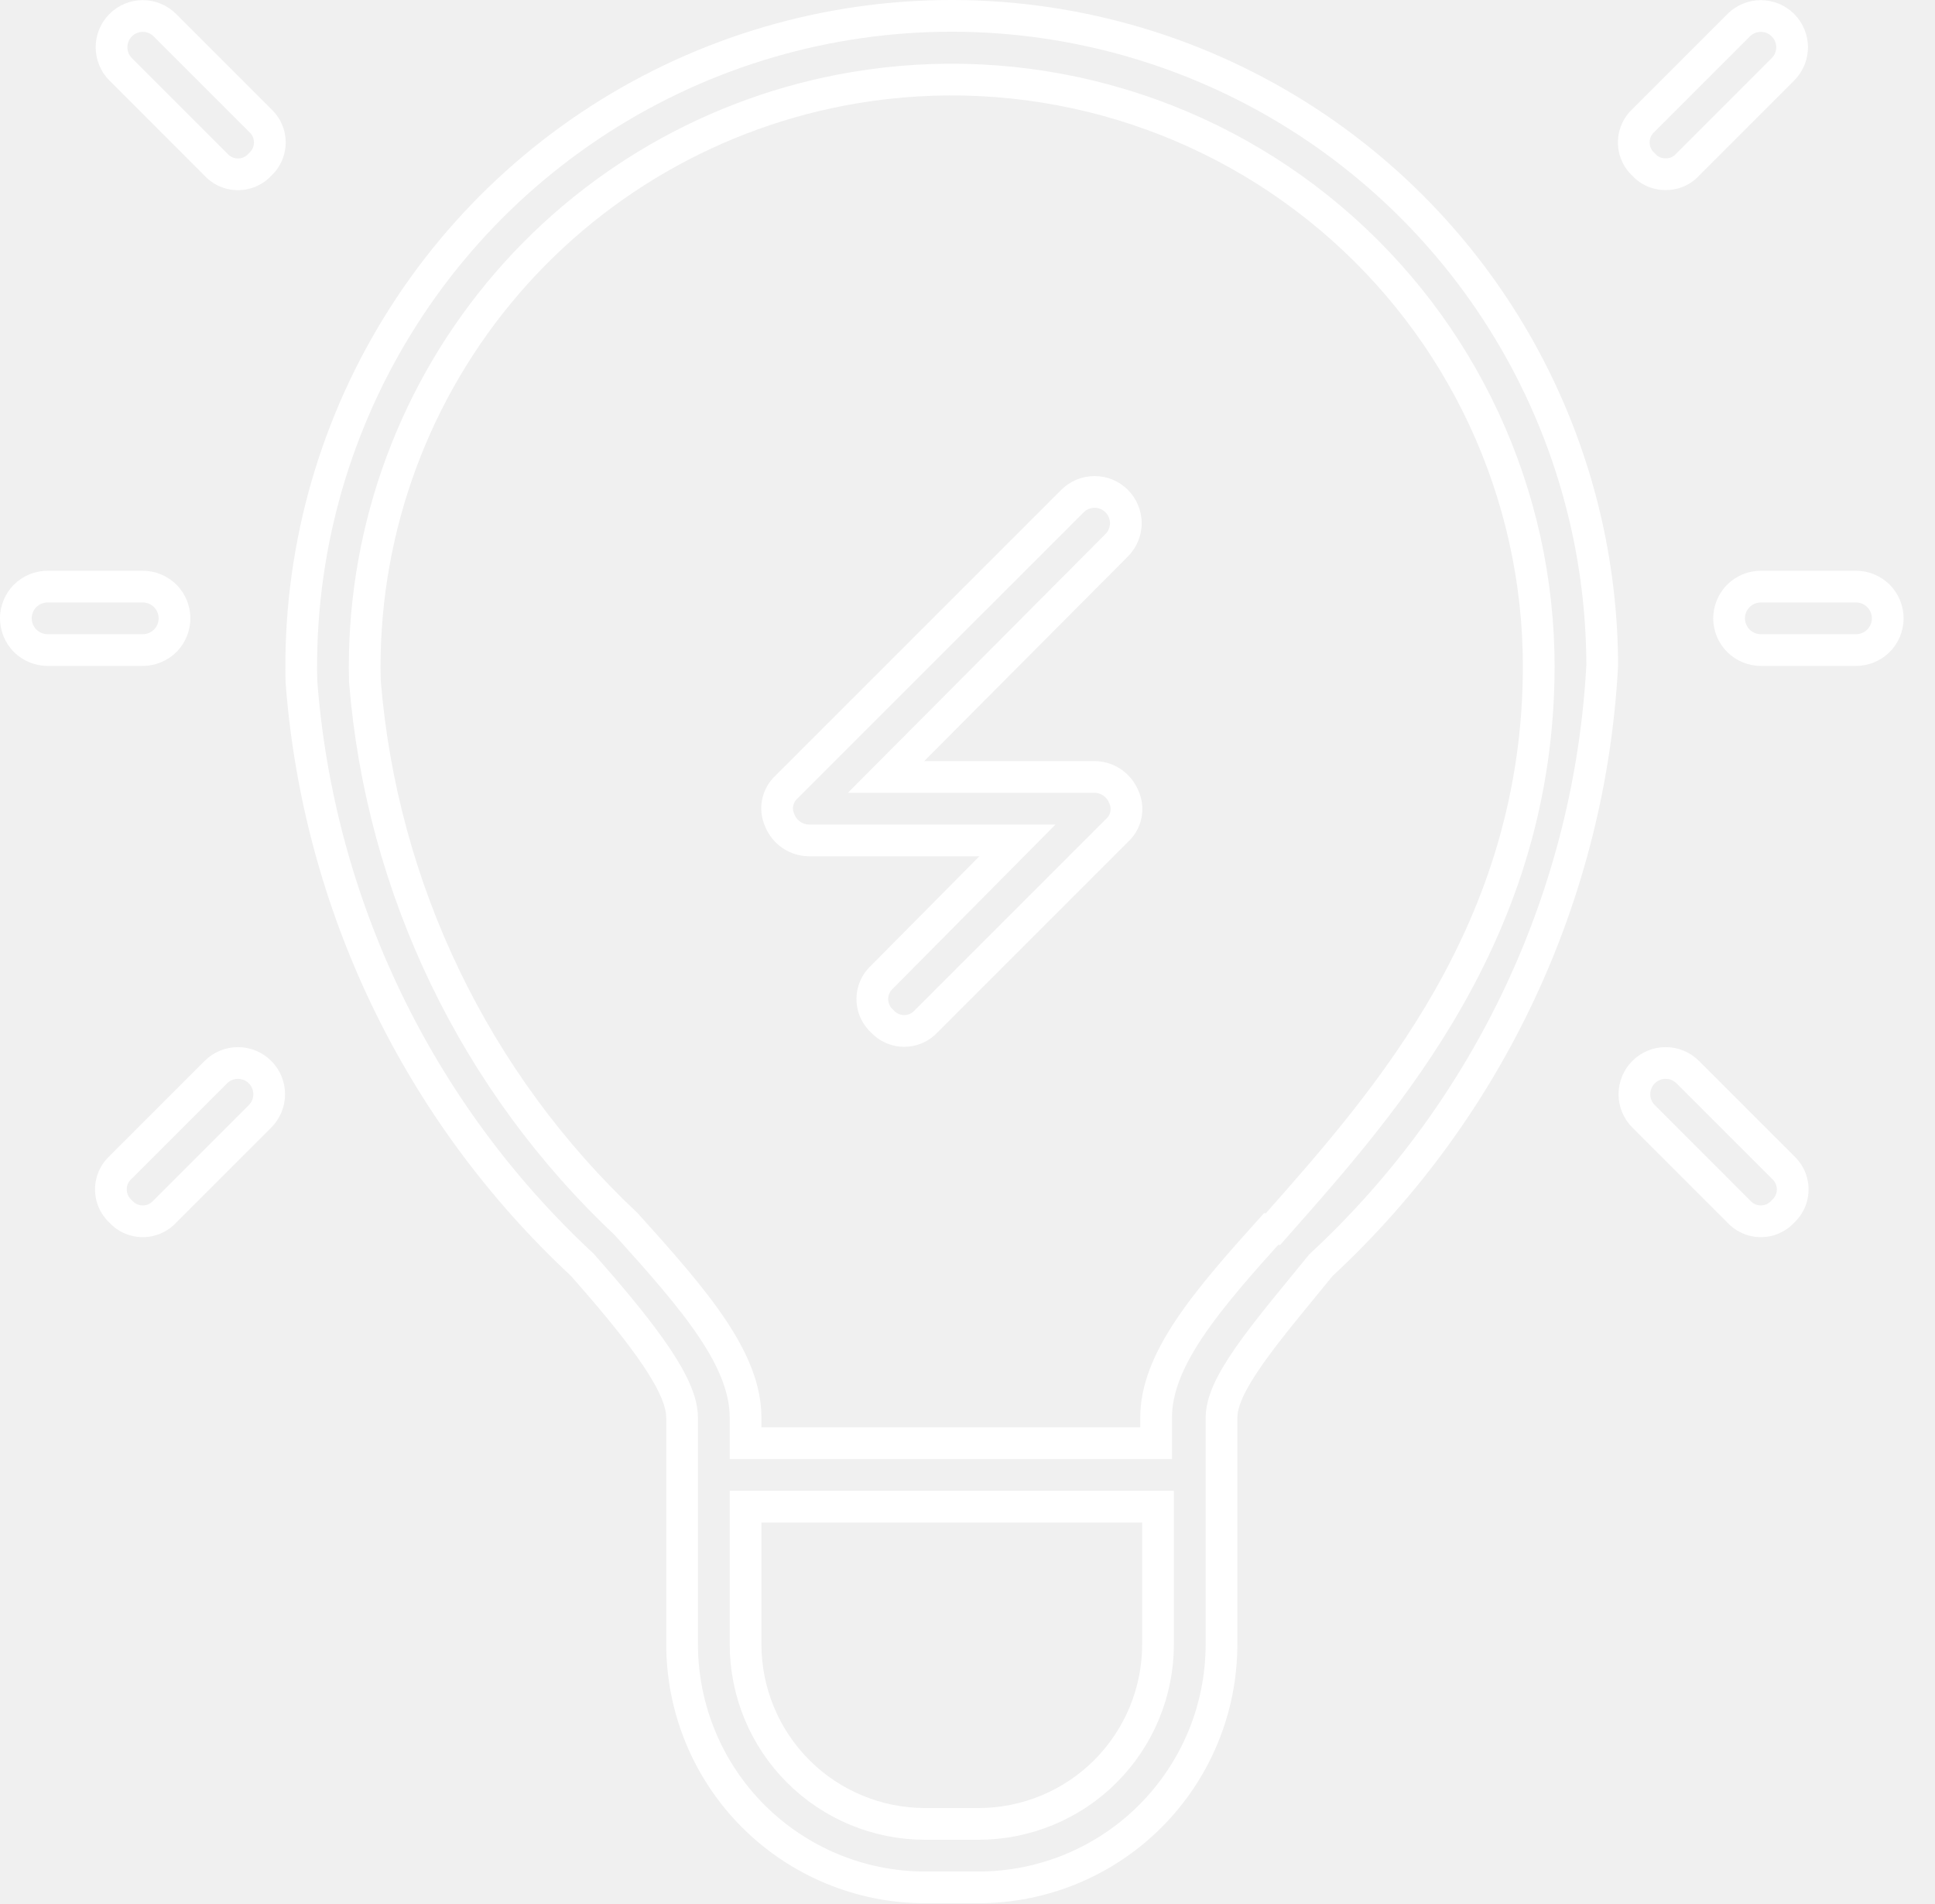
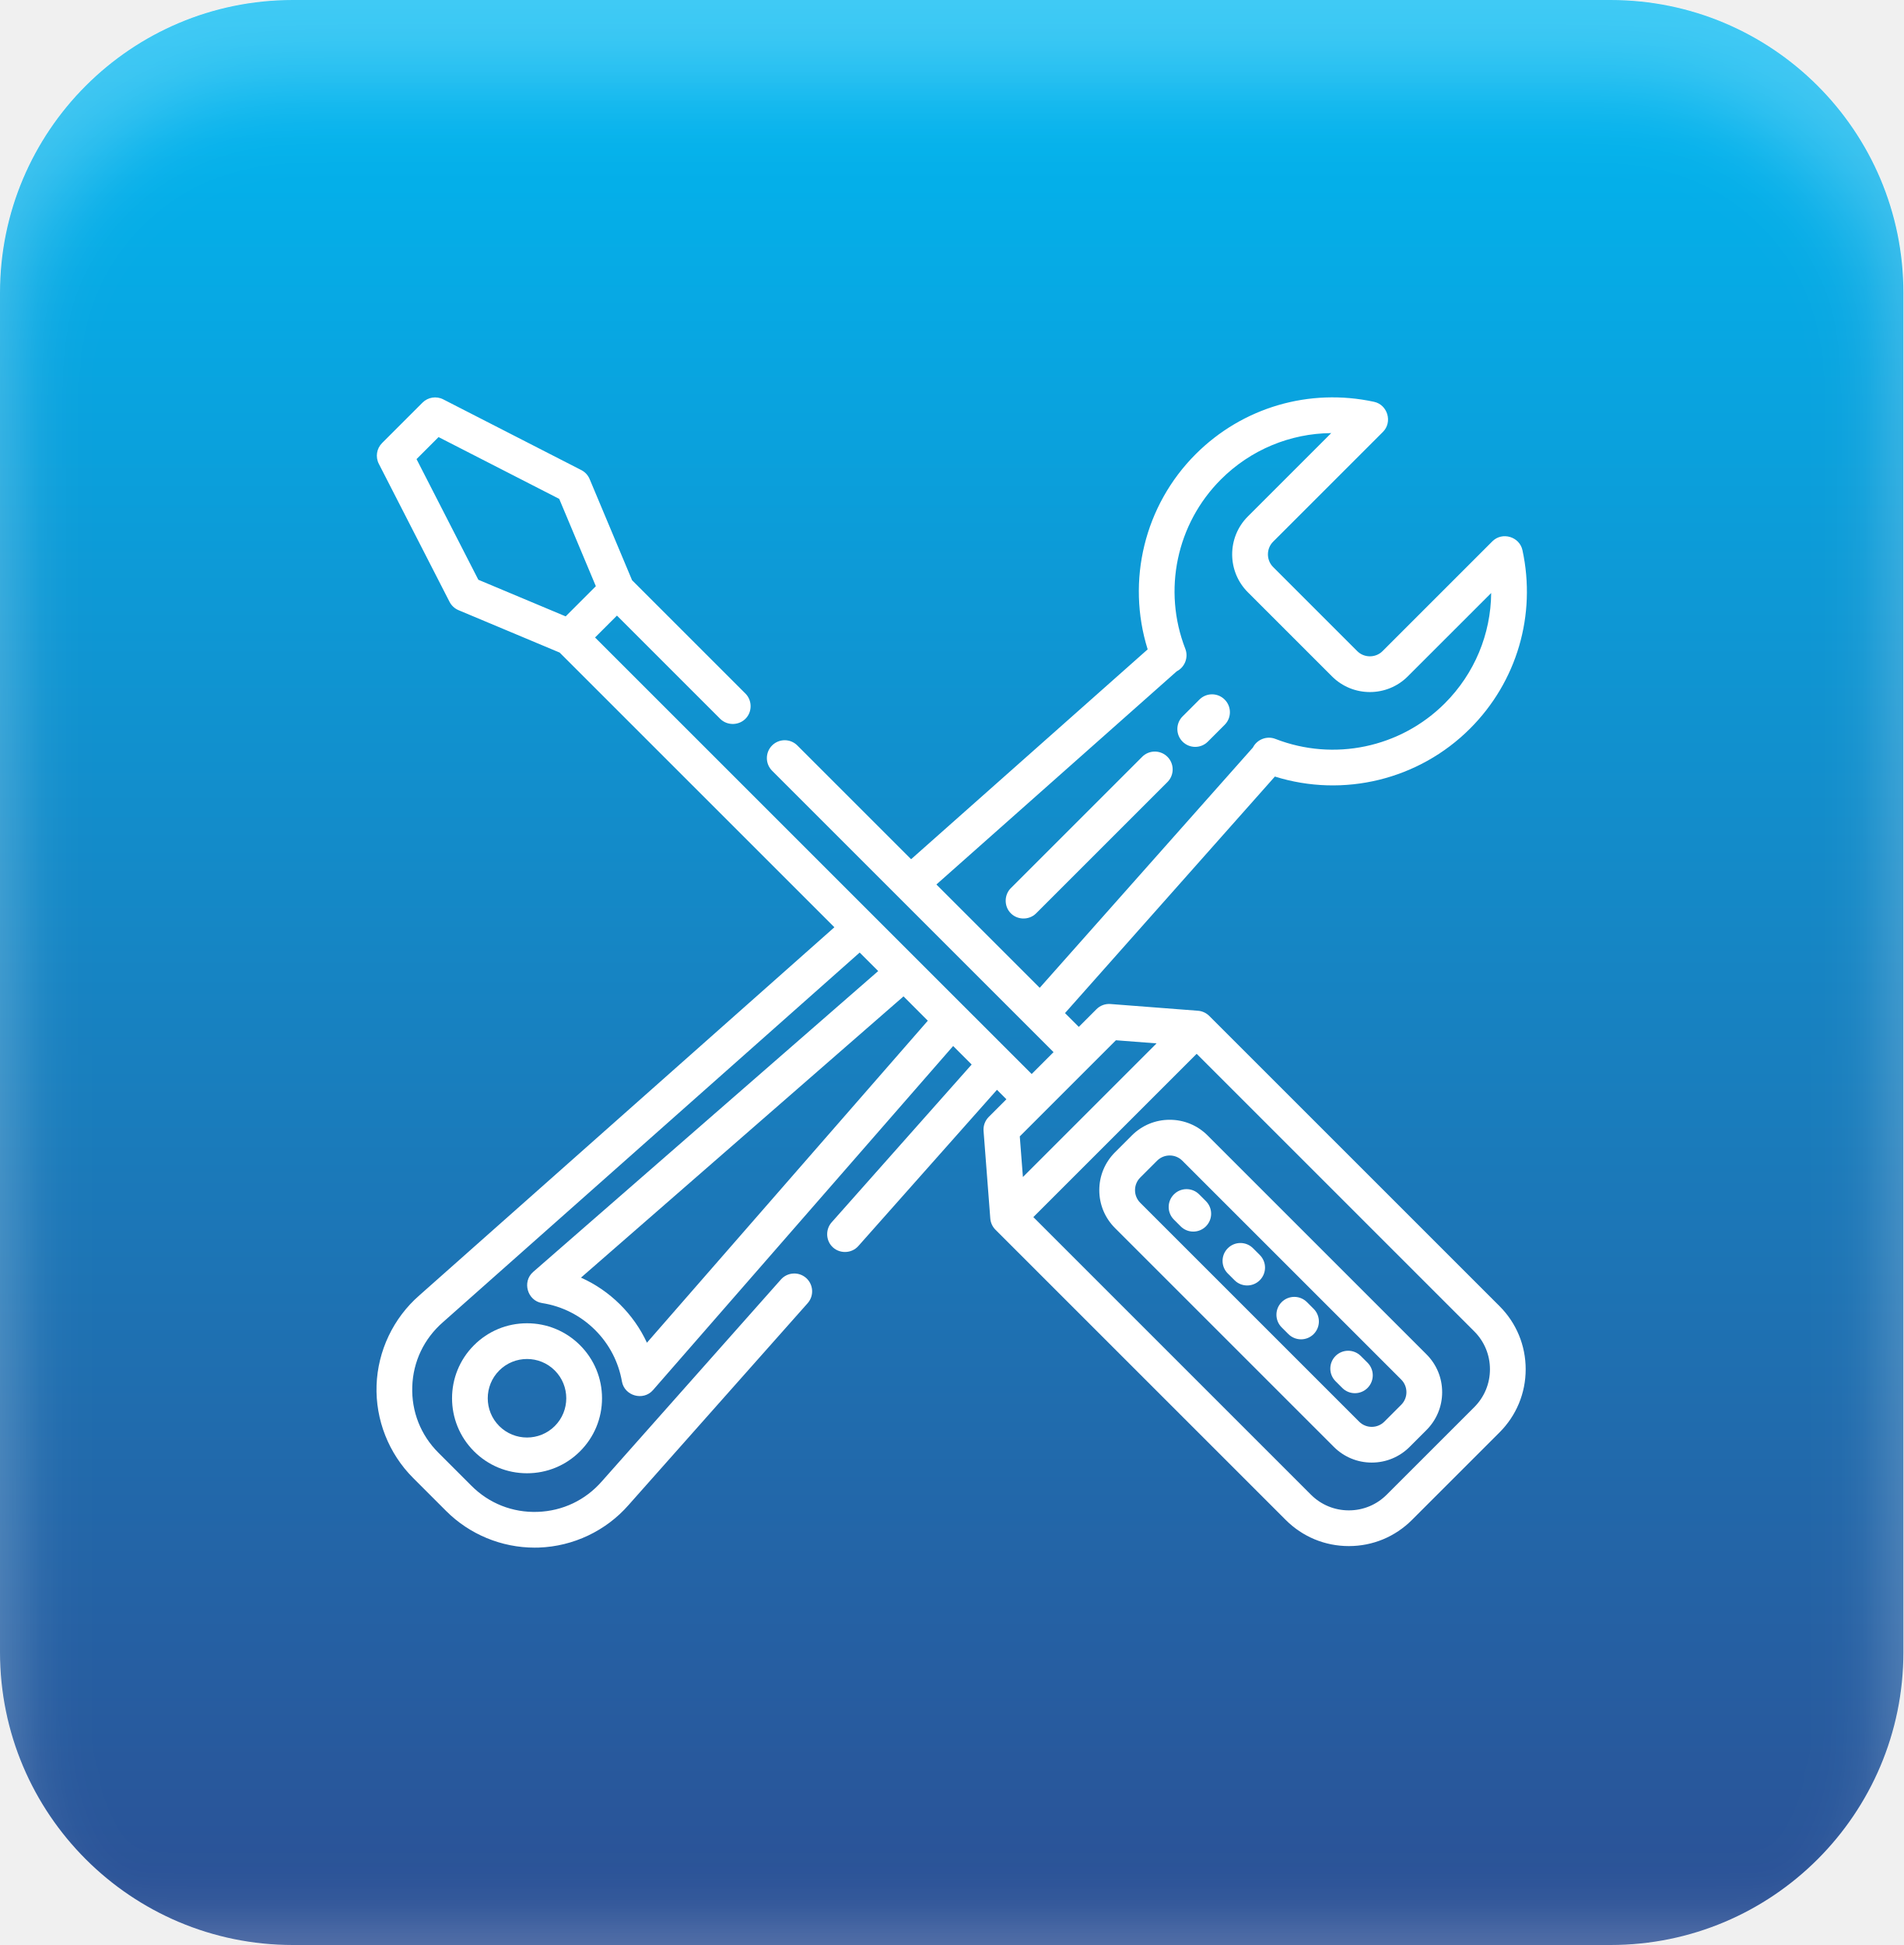
- <svg xmlns="http://www.w3.org/2000/svg" width="61" height="60" viewBox="0 0 61 60" fill="none">
-   <mask id="path-1-inside-1_155_1695" fill="white">
-     <path d="M43.567 4.971C40.477 2.356 36.697 0.689 32.682 0.172C28.667 -0.345 24.588 0.309 20.936 2.056C17.285 3.803 14.215 6.567 12.098 10.018C9.98 13.468 8.905 17.456 9.002 21.503C9.537 28.655 12.752 35.342 18.003 40.227C19.533 41.967 21.003 43.767 21.003 44.697V51.839C21.003 52.91 21.215 53.972 21.625 54.962C22.035 55.952 22.636 56.852 23.394 57.61C24.152 58.367 25.052 58.969 26.042 59.379C27.032 59.789 28.093 60 29.165 60H30.845C33.01 60 35.086 59.14 36.616 57.61C38.147 56.079 39.007 54.003 39.007 51.839V44.697C39.007 43.767 40.597 41.967 42.007 40.227C47.391 35.227 50.619 28.33 51.009 20.993C51.006 17.942 50.34 14.929 49.054 12.162C47.769 9.395 45.897 6.941 43.567 4.971ZM30.845 56.999H29.165C27.796 56.999 26.483 56.456 25.516 55.488C24.548 54.52 24.004 53.207 24.004 51.839V47.998H36.006V51.839C36.006 53.207 35.462 54.52 34.495 55.488C33.527 56.456 32.214 56.999 30.845 56.999ZM39.847 38.246C37.656 40.677 35.946 42.627 35.946 44.697V44.998H24.004V44.697C24.004 42.627 22.294 40.677 20.103 38.246C15.409 33.846 12.521 27.856 12.002 21.444C11.898 17.115 13.358 12.895 16.113 9.555C18.869 6.215 22.735 3.981 27.005 3.26C29.584 2.824 32.229 2.956 34.752 3.646C37.276 4.336 39.62 5.568 41.619 7.256C43.618 8.944 45.226 11.047 46.329 13.42C47.432 15.792 48.005 18.377 48.008 20.993C48.008 29.095 43.327 34.376 39.907 38.246H39.847Z" />
-     <path d="M58.51 17.993H55.509C55.111 17.993 54.73 18.151 54.449 18.432C54.167 18.714 54.009 19.095 54.009 19.493C54.009 19.891 54.167 20.273 54.449 20.554C54.73 20.835 55.111 20.993 55.509 20.993H58.51C58.908 20.993 59.289 20.835 59.571 20.554C59.852 20.273 60.01 19.891 60.01 19.493C60.01 19.095 59.852 18.714 59.571 18.432C59.289 18.151 58.908 17.993 58.51 17.993Z" />
-     <path d="M6.001 19.493C6.001 19.095 5.843 18.714 5.562 18.432C5.28 18.151 4.899 17.993 4.501 17.993H1.5C1.102 17.993 0.721 18.151 0.439 18.432C0.158 18.714 0 19.095 0 19.493C0 19.891 0.158 20.273 0.439 20.554C0.721 20.835 1.102 20.993 1.5 20.993H4.501C4.899 20.993 5.28 20.835 5.562 20.554C5.843 20.273 6.001 19.891 6.001 19.493Z" />
-     <path d="M5.551 0.44C5.272 0.161 4.895 0.005 4.501 0.005C4.107 0.005 3.729 0.161 3.451 0.44C3.172 0.718 3.016 1.096 3.016 1.49C3.016 1.884 3.172 2.262 3.451 2.54L6.451 5.541C6.586 5.684 6.748 5.799 6.929 5.877C7.11 5.955 7.304 5.995 7.501 5.995C7.698 5.995 7.893 5.955 8.073 5.877C8.254 5.799 8.417 5.684 8.551 5.541C8.695 5.406 8.809 5.243 8.888 5.063C8.966 4.882 9.006 4.687 9.006 4.491C9.006 4.294 8.966 4.099 8.888 3.918C8.809 3.738 8.695 3.575 8.551 3.44L5.551 0.44Z" />
-     <path d="M52.509 5.991C52.706 5.993 52.901 5.954 53.082 5.877C53.262 5.799 53.425 5.685 53.559 5.541L56.559 2.54C56.838 2.262 56.995 1.884 56.995 1.49C56.995 1.096 56.838 0.718 56.559 0.44C56.281 0.161 55.903 0.005 55.509 0.005C55.115 0.005 54.738 0.161 54.459 0.44L51.459 3.44C51.315 3.575 51.201 3.738 51.123 3.918C51.044 4.099 51.004 4.294 51.004 4.491C51.004 4.687 51.044 4.882 51.123 5.063C51.201 5.243 51.315 5.406 51.459 5.541C51.593 5.685 51.755 5.799 51.936 5.877C52.117 5.954 52.312 5.993 52.509 5.991Z" />
-     <path d="M53.559 33.446C53.281 33.167 52.903 33.011 52.509 33.011C52.115 33.011 51.737 33.167 51.459 33.446C51.18 33.724 51.024 34.102 51.024 34.496C51.024 34.89 51.18 35.267 51.459 35.546L54.459 38.546C54.594 38.69 54.757 38.804 54.937 38.883C55.118 38.961 55.312 39.001 55.509 39.001C55.706 39.001 55.901 38.961 56.081 38.883C56.262 38.804 56.425 38.69 56.559 38.546C56.703 38.412 56.817 38.249 56.896 38.068C56.974 37.888 57.014 37.693 57.014 37.496C57.014 37.299 56.974 37.105 56.896 36.924C56.817 36.743 56.703 36.581 56.559 36.446L53.559 33.446Z" />
-     <path d="M6.451 33.446L3.451 36.446C3.307 36.581 3.193 36.743 3.114 36.924C3.036 37.105 2.996 37.299 2.996 37.496C2.996 37.693 3.036 37.888 3.114 38.068C3.193 38.249 3.307 38.412 3.451 38.546C3.585 38.69 3.748 38.804 3.929 38.883C4.109 38.961 4.304 39.001 4.501 39.001C4.698 39.001 4.892 38.961 5.073 38.883C5.254 38.804 5.416 38.69 5.551 38.546L8.551 35.546C8.83 35.267 8.986 34.89 8.986 34.496C8.986 34.102 8.83 33.724 8.551 33.446C8.273 33.167 7.895 33.011 7.501 33.011C7.107 33.011 6.73 33.167 6.451 33.446Z" />
-     <path d="M33.456 15.443L24.454 24.444C24.235 24.645 24.086 24.91 24.027 25.201C23.967 25.492 24.002 25.794 24.124 26.064C24.237 26.338 24.428 26.573 24.673 26.738C24.919 26.904 25.208 26.993 25.504 26.994H30.875L27.455 30.445C27.311 30.58 27.197 30.742 27.119 30.923C27.04 31.104 27 31.298 27 31.495C27 31.692 27.04 31.887 27.119 32.067C27.197 32.248 27.311 32.411 27.455 32.545C27.589 32.689 27.752 32.803 27.933 32.882C28.113 32.96 28.308 33 28.505 33C28.702 33 28.896 32.96 29.077 32.882C29.258 32.803 29.42 32.689 29.555 32.545L35.556 26.544C35.775 26.343 35.924 26.079 35.983 25.788C36.043 25.497 36.009 25.195 35.886 24.924C35.773 24.65 35.582 24.416 35.337 24.25C35.091 24.084 34.802 23.995 34.506 23.994H29.135L35.556 17.543C35.834 17.264 35.991 16.887 35.991 16.493C35.991 16.099 35.834 15.721 35.556 15.443C35.278 15.164 34.9 15.008 34.506 15.008C34.112 15.008 33.734 15.164 33.456 15.443Z" />
-   </mask>
-   <path d="M43.567 4.971C40.477 2.356 36.697 0.689 32.682 0.172C28.667 -0.345 24.588 0.309 20.936 2.056C17.285 3.803 14.215 6.567 12.098 10.018C9.98 13.468 8.905 17.456 9.002 21.503C9.537 28.655 12.752 35.342 18.003 40.227C19.533 41.967 21.003 43.767 21.003 44.697V51.839C21.003 52.91 21.215 53.972 21.625 54.962C22.035 55.952 22.636 56.852 23.394 57.61C24.152 58.367 25.052 58.969 26.042 59.379C27.032 59.789 28.093 60 29.165 60H30.845C33.01 60 35.086 59.14 36.616 57.61C38.147 56.079 39.007 54.003 39.007 51.839V44.697C39.007 43.767 40.597 41.967 42.007 40.227C47.391 35.227 50.619 28.33 51.009 20.993C51.006 17.942 50.34 14.929 49.054 12.162C47.769 9.395 45.897 6.941 43.567 4.971ZM30.845 56.999H29.165C27.796 56.999 26.483 56.456 25.516 55.488C24.548 54.52 24.004 53.207 24.004 51.839V47.998H36.006V51.839C36.006 53.207 35.462 54.52 34.495 55.488C33.527 56.456 32.214 56.999 30.845 56.999ZM39.847 38.246C37.656 40.677 35.946 42.627 35.946 44.697V44.998H24.004V44.697C24.004 42.627 22.294 40.677 20.103 38.246C15.409 33.846 12.521 27.856 12.002 21.444C11.898 17.115 13.358 12.895 16.113 9.555C18.869 6.215 22.735 3.981 27.005 3.26C29.584 2.824 32.229 2.956 34.752 3.646C37.276 4.336 39.62 5.568 41.619 7.256C43.618 8.944 45.226 11.047 46.329 13.42C47.432 15.792 48.005 18.377 48.008 20.993C48.008 29.095 43.327 34.376 39.907 38.246H39.847Z" stroke="white" stroke-width="2" mask="url(#path-1-inside-1_155_1695)" />
-   <path d="M58.51 17.993H55.509C55.111 17.993 54.73 18.151 54.449 18.432C54.167 18.714 54.009 19.095 54.009 19.493C54.009 19.891 54.167 20.273 54.449 20.554C54.73 20.835 55.111 20.993 55.509 20.993H58.51C58.908 20.993 59.289 20.835 59.571 20.554C59.852 20.273 60.01 19.891 60.01 19.493C60.01 19.095 59.852 18.714 59.571 18.432C59.289 18.151 58.908 17.993 58.51 17.993Z" stroke="white" stroke-width="2" mask="url(#path-1-inside-1_155_1695)" />
-   <path d="M6.001 19.493C6.001 19.095 5.843 18.714 5.562 18.432C5.28 18.151 4.899 17.993 4.501 17.993H1.5C1.102 17.993 0.721 18.151 0.439 18.432C0.158 18.714 0 19.095 0 19.493C0 19.891 0.158 20.273 0.439 20.554C0.721 20.835 1.102 20.993 1.5 20.993H4.501C4.899 20.993 5.28 20.835 5.562 20.554C5.843 20.273 6.001 19.891 6.001 19.493Z" stroke="white" stroke-width="2" mask="url(#path-1-inside-1_155_1695)" />
-   <path d="M5.551 0.44C5.272 0.161 4.895 0.005 4.501 0.005C4.107 0.005 3.729 0.161 3.451 0.44C3.172 0.718 3.016 1.096 3.016 1.49C3.016 1.884 3.172 2.262 3.451 2.54L6.451 5.541C6.586 5.684 6.748 5.799 6.929 5.877C7.11 5.955 7.304 5.995 7.501 5.995C7.698 5.995 7.893 5.955 8.073 5.877C8.254 5.799 8.417 5.684 8.551 5.541C8.695 5.406 8.809 5.243 8.888 5.063C8.966 4.882 9.006 4.687 9.006 4.491C9.006 4.294 8.966 4.099 8.888 3.918C8.809 3.738 8.695 3.575 8.551 3.44L5.551 0.44Z" stroke="white" stroke-width="2" mask="url(#path-1-inside-1_155_1695)" />
-   <path d="M52.509 5.991C52.706 5.993 52.901 5.954 53.082 5.877C53.262 5.799 53.425 5.685 53.559 5.541L56.559 2.54C56.838 2.262 56.995 1.884 56.995 1.49C56.995 1.096 56.838 0.718 56.559 0.44C56.281 0.161 55.903 0.005 55.509 0.005C55.115 0.005 54.738 0.161 54.459 0.44L51.459 3.44C51.315 3.575 51.201 3.738 51.123 3.918C51.044 4.099 51.004 4.294 51.004 4.491C51.004 4.687 51.044 4.882 51.123 5.063C51.201 5.243 51.315 5.406 51.459 5.541C51.593 5.685 51.755 5.799 51.936 5.877C52.117 5.954 52.312 5.993 52.509 5.991Z" stroke="white" stroke-width="2" mask="url(#path-1-inside-1_155_1695)" />
-   <path d="M53.559 33.446C53.281 33.167 52.903 33.011 52.509 33.011C52.115 33.011 51.737 33.167 51.459 33.446C51.18 33.724 51.024 34.102 51.024 34.496C51.024 34.89 51.18 35.267 51.459 35.546L54.459 38.546C54.594 38.69 54.757 38.804 54.937 38.883C55.118 38.961 55.312 39.001 55.509 39.001C55.706 39.001 55.901 38.961 56.081 38.883C56.262 38.804 56.425 38.69 56.559 38.546C56.703 38.412 56.817 38.249 56.896 38.068C56.974 37.888 57.014 37.693 57.014 37.496C57.014 37.299 56.974 37.105 56.896 36.924C56.817 36.743 56.703 36.581 56.559 36.446L53.559 33.446Z" stroke="white" stroke-width="2" mask="url(#path-1-inside-1_155_1695)" />
-   <path d="M6.451 33.446L3.451 36.446C3.307 36.581 3.193 36.743 3.114 36.924C3.036 37.105 2.996 37.299 2.996 37.496C2.996 37.693 3.036 37.888 3.114 38.068C3.193 38.249 3.307 38.412 3.451 38.546C3.585 38.69 3.748 38.804 3.929 38.883C4.109 38.961 4.304 39.001 4.501 39.001C4.698 39.001 4.892 38.961 5.073 38.883C5.254 38.804 5.416 38.69 5.551 38.546L8.551 35.546C8.83 35.267 8.986 34.89 8.986 34.496C8.986 34.102 8.83 33.724 8.551 33.446C8.273 33.167 7.895 33.011 7.501 33.011C7.107 33.011 6.73 33.167 6.451 33.446Z" stroke="white" stroke-width="2" mask="url(#path-1-inside-1_155_1695)" />
-   <path d="M33.456 15.443L24.454 24.444C24.235 24.645 24.086 24.91 24.027 25.201C23.967 25.492 24.002 25.794 24.124 26.064C24.237 26.338 24.428 26.573 24.673 26.738C24.919 26.904 25.208 26.993 25.504 26.994H30.875L27.455 30.445C27.311 30.58 27.197 30.742 27.119 30.923C27.04 31.104 27 31.298 27 31.495C27 31.692 27.04 31.887 27.119 32.067C27.197 32.248 27.311 32.411 27.455 32.545C27.589 32.689 27.752 32.803 27.933 32.882C28.113 32.96 28.308 33 28.505 33C28.702 33 28.896 32.96 29.077 32.882C29.258 32.803 29.42 32.689 29.555 32.545L35.556 26.544C35.775 26.343 35.924 26.079 35.983 25.788C36.043 25.497 36.009 25.195 35.886 24.924C35.773 24.65 35.582 24.416 35.337 24.25C35.091 24.084 34.802 23.995 34.506 23.994H29.135L35.556 17.543C35.834 17.264 35.991 16.887 35.991 16.493C35.991 16.099 35.834 15.721 35.556 15.443C35.278 15.164 34.9 15.008 34.506 15.008C34.112 15.008 33.734 15.164 33.456 15.443Z" stroke="white" stroke-width="2" mask="url(#path-1-inside-1_155_1695)" />
+ <svg xmlns="http://www.w3.org/2000/svg" width="91" height="93" viewBox="0 0 91 93" fill="none">
+   <g filter="url(#filter0_i_368_273)">
+     <rect width="91" height="93" rx="14" fill="url(#paint0_linear_368_273)" />
+     <path d="M55.814 36.186C55.48 35.853 54.94 35.853 54.607 36.186L48.328 42.465C48.017 42.775 47.997 43.289 48.283 43.623C48.602 43.996 49.188 44.019 49.536 43.672L55.814 37.394C56.147 37.06 56.147 36.52 55.814 36.186Z" fill="white" />
+     <path d="M58.55 33.45C58.217 33.116 57.676 33.116 57.343 33.45L56.538 34.255C56.205 34.588 56.205 35.129 56.538 35.462C56.705 35.628 56.923 35.712 57.142 35.712C57.36 35.712 57.579 35.629 57.745 35.462L58.55 34.657C58.884 34.324 58.884 33.783 58.55 33.45Z" fill="white" />
+     <path d="M27.732 64.322C27.054 63.645 26.154 63.272 25.196 63.272C24.238 63.272 23.338 63.645 22.661 64.322C21.262 65.72 21.262 67.995 22.661 69.393C23.338 70.071 24.238 70.444 25.196 70.444C26.154 70.444 27.054 70.071 27.732 69.393C28.409 68.716 28.782 67.816 28.782 66.858C28.782 65.9 28.409 65 27.732 64.322ZM26.524 68.186C25.792 68.918 24.601 68.918 23.868 68.186C23.136 67.454 23.136 66.262 23.868 65.53C24.234 65.163 24.715 64.98 25.196 64.98C25.677 64.98 26.158 65.163 26.524 65.53C27.256 66.262 27.256 67.454 26.524 68.186Z" fill="white" />
+     <path d="M57.814 48.577C57.67 48.433 57.479 48.345 57.276 48.329L53.09 48.007C52.842 47.988 52.597 48.078 52.421 48.255L51.576 49.1L50.917 48.441L60.951 37.131C64.229 38.156 67.831 37.288 70.282 34.837C72.522 32.598 73.458 29.408 72.787 26.306C72.647 25.659 71.818 25.413 71.349 25.883L66.097 31.135C65.768 31.464 65.219 31.464 64.89 31.135L60.865 27.11C60.536 26.781 60.536 26.232 60.865 25.903L66.117 20.651C66.586 20.182 66.341 19.354 65.694 19.213C62.591 18.541 59.402 19.478 57.163 21.717C54.712 24.169 53.844 27.771 54.869 31.049L43.559 41.083L38.12 35.644C37.787 35.311 37.246 35.311 36.913 35.644C36.58 35.978 36.58 36.518 36.913 36.852L50.369 50.307L49.323 51.354L28.449 30.481L29.496 29.434L34.431 34.37C34.779 34.717 35.365 34.694 35.684 34.321C35.97 33.987 35.95 33.474 35.639 33.163L30.218 27.742L28.19 22.907C28.113 22.721 27.971 22.569 27.792 22.477L21.192 19.096C20.862 18.927 20.461 18.99 20.199 19.252L18.267 21.184C18.005 21.446 17.942 21.847 18.111 22.177L21.492 28.777C21.584 28.956 21.736 29.097 21.921 29.175L26.757 31.203L39.891 44.337L20.048 61.939C18.805 63.023 18.06 64.591 18.003 66.239C17.947 67.888 18.584 69.502 19.75 70.668L21.332 72.25C22.45 73.369 23.982 74 25.56 74C25.627 74 25.694 73.999 25.761 73.997C27.41 73.94 28.977 73.195 30.056 71.957L38.613 62.312C38.925 61.96 38.893 61.42 38.541 61.107C38.188 60.794 37.648 60.827 37.335 61.179L28.774 70.83C27.989 71.731 26.898 72.249 25.703 72.29C24.506 72.331 23.384 71.888 22.539 71.042L20.958 69.461C20.112 68.616 19.669 67.492 19.71 66.297C19.751 65.102 20.27 64.012 21.176 63.221L41.1 45.546L41.986 46.431L25.488 60.819C24.951 61.287 25.216 62.197 25.917 62.306C26.885 62.458 27.762 62.905 28.456 63.598C29.128 64.27 29.57 65.12 29.734 66.055C29.855 66.747 30.755 67 31.218 66.469L45.569 50.015L46.454 50.9L39.759 58.447C39.475 58.767 39.475 59.265 39.762 59.584C40.098 59.958 40.702 59.957 41.036 59.58L47.664 52.109L48.115 52.561L47.27 53.406C47.094 53.583 47.004 53.827 47.023 54.075L47.345 58.261C47.36 58.464 47.448 58.655 47.592 58.799L61.469 72.675C62.275 73.482 63.347 73.926 64.487 73.926C65.627 73.926 66.699 73.482 67.505 72.675L71.691 68.49C72.497 67.684 72.941 66.612 72.941 65.471C72.941 64.331 72.497 63.259 71.691 62.453L57.814 48.577ZM22.869 27.721L19.914 21.952L20.967 20.899L26.736 23.854L28.487 28.029L27.044 29.472L22.869 27.721ZM30.929 64.202C30.295 62.829 29.158 61.706 27.776 61.09L43.196 47.642L44.358 48.805L30.929 64.202ZM49.708 47.232L44.768 42.292L56.258 32.099C56.646 31.903 56.827 31.432 56.67 31.027C55.58 28.227 56.248 25.047 58.37 22.925C59.792 21.503 61.683 20.725 63.645 20.708L59.658 24.695C58.659 25.694 58.659 27.319 59.658 28.318L63.682 32.342C64.681 33.34 66.306 33.34 67.304 32.342L71.292 28.355C71.275 30.317 70.497 32.208 69.075 33.63C66.953 35.752 63.773 36.42 60.973 35.33C60.568 35.172 60.097 35.354 59.901 35.742L49.708 47.232ZM48.755 54.336L53.351 49.74L55.294 49.889L48.904 56.279L48.755 54.336ZM70.483 67.283L66.297 71.468C65.814 71.952 65.171 72.218 64.487 72.218C63.802 72.218 63.159 71.952 62.675 71.468L49.403 58.195L57.211 50.388L70.483 63.66C70.967 64.144 71.233 64.787 71.233 65.472C71.233 66.156 70.967 66.799 70.483 67.283Z" fill="white" />
+     <path d="M68.197 64.756L57.734 54.292C57.25 53.808 56.607 53.542 55.923 53.542C55.239 53.542 54.595 53.808 54.112 54.292L53.307 55.097C52.823 55.581 52.556 56.224 52.556 56.908C52.556 57.592 52.823 58.235 53.307 58.719L63.77 69.183C64.254 69.666 64.897 69.933 65.582 69.933C66.266 69.933 66.909 69.666 67.392 69.183L68.197 68.378C68.681 67.894 68.948 67.251 68.948 66.567C68.948 65.882 68.681 65.239 68.197 64.756ZM66.99 67.17L66.185 67.975C66.024 68.136 65.809 68.225 65.582 68.225C65.353 68.225 65.139 68.136 64.978 67.975L54.514 57.511C54.353 57.35 54.264 57.136 54.264 56.908C54.264 56.68 54.353 56.465 54.514 56.304L55.319 55.499C55.48 55.338 55.695 55.249 55.923 55.249C56.151 55.249 56.365 55.338 56.526 55.499L66.99 65.963C67.151 66.124 67.24 66.339 67.24 66.567C67.24 66.795 67.151 67.009 66.99 67.17Z" fill="white" />
+     <path d="M57.653 57.431L57.331 57.109C56.998 56.775 56.457 56.775 56.124 57.109C55.79 57.442 55.79 57.983 56.124 58.316L56.446 58.638C56.612 58.805 56.831 58.888 57.05 58.888C57.268 58.888 57.486 58.805 57.653 58.638C57.987 58.305 57.987 57.764 57.653 57.431Z" fill="white" />
+     <path d="M60.229 60.007L59.907 59.685C59.574 59.351 59.033 59.351 58.7 59.685C58.366 60.018 58.366 60.559 58.7 60.892L59.022 61.214C59.188 61.381 59.407 61.464 59.626 61.464C59.844 61.464 60.062 61.381 60.229 61.214C60.563 60.88 60.563 60.34 60.229 60.007Z" fill="white" />
+     <path d="M62.805 62.582L62.483 62.26C62.149 61.927 61.609 61.927 61.275 62.26C60.942 62.594 60.942 63.134 61.275 63.468L61.597 63.79C61.764 63.956 61.983 64.04 62.201 64.04C62.419 64.04 62.638 63.956 62.804 63.79C63.138 63.456 63.138 62.916 62.805 62.582Z" fill="white" />
+     <path d="M65.381 65.158L65.058 64.836C64.725 64.503 64.184 64.503 63.851 64.836C63.518 65.169 63.518 65.71 63.851 66.043L64.173 66.365C64.34 66.532 64.558 66.615 64.777 66.615C64.995 66.615 65.214 66.532 65.38 66.365C65.714 66.032 65.714 65.491 65.381 65.158Z" fill="white" />
+   </g>
+   <defs>
+     <filter id="filter0_i_368_273" x="0" y="0" width="91" height="97" filterUnits="userSpaceOnUse" color-interpolation-filters="sRGB">
+       <feFlood flood-opacity="0" result="BackgroundImageFix" />
+       <feBlend mode="normal" in="SourceGraphic" in2="BackgroundImageFix" result="shape" />
+       <feColorMatrix in="SourceAlpha" type="matrix" values="0 0 0 0 0 0 0 0 0 0 0 0 0 0 0 0 0 0 127 0" result="hardAlpha" />
+       <feOffset dy="4" />
+       <feGaussianBlur stdDeviation="2" />
+       <feComposite in2="hardAlpha" operator="arithmetic" k2="-1" k3="1" />
+       <feColorMatrix type="matrix" values="0 0 0 0 1 0 0 0 0 1 0 0 0 0 1 0 0 0 0.25 0" />
+       <feBlend mode="normal" in2="shape" result="effect1_innerShadow_368_273" />
+     </filter>
+     <linearGradient id="paint0_linear_368_273" x1="45.5" y1="0" x2="45.5" y2="93" gradientUnits="userSpaceOnUse">
+       <stop stop-color="#00B9F2" />
+       <stop offset="1" stop-color="#2C4F94" />
+     </linearGradient>
+   </defs>
</svg>
